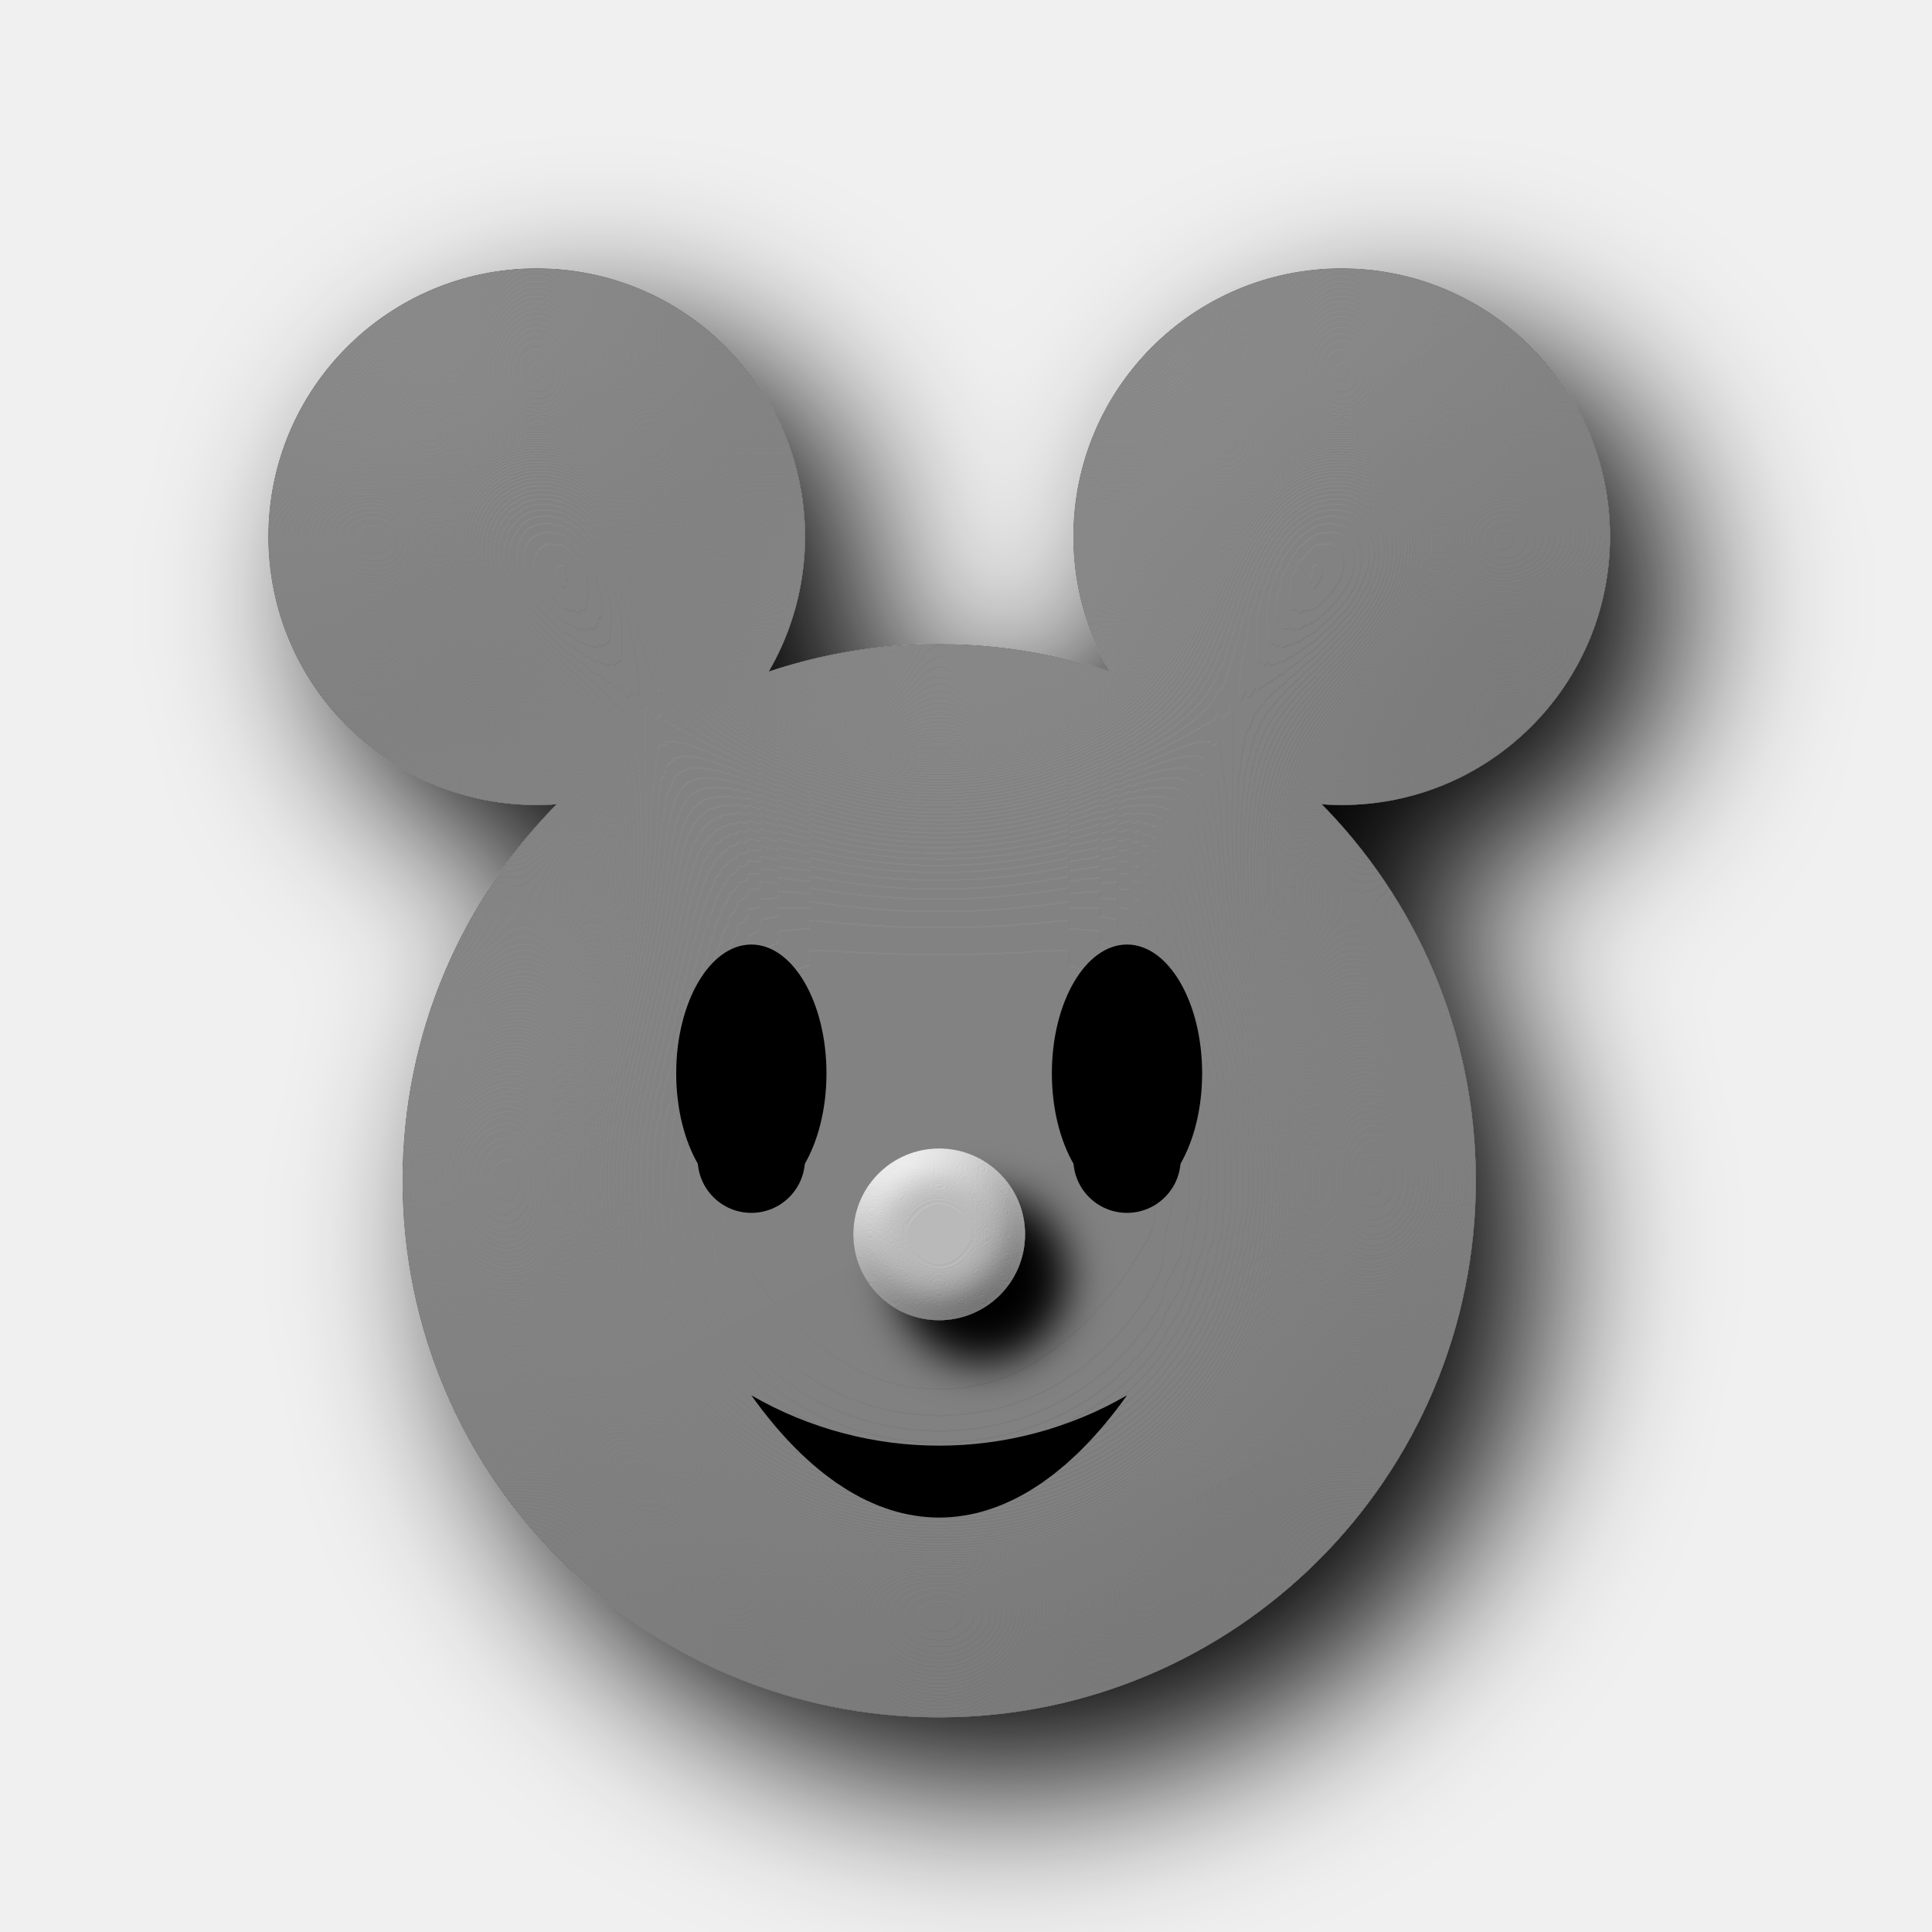
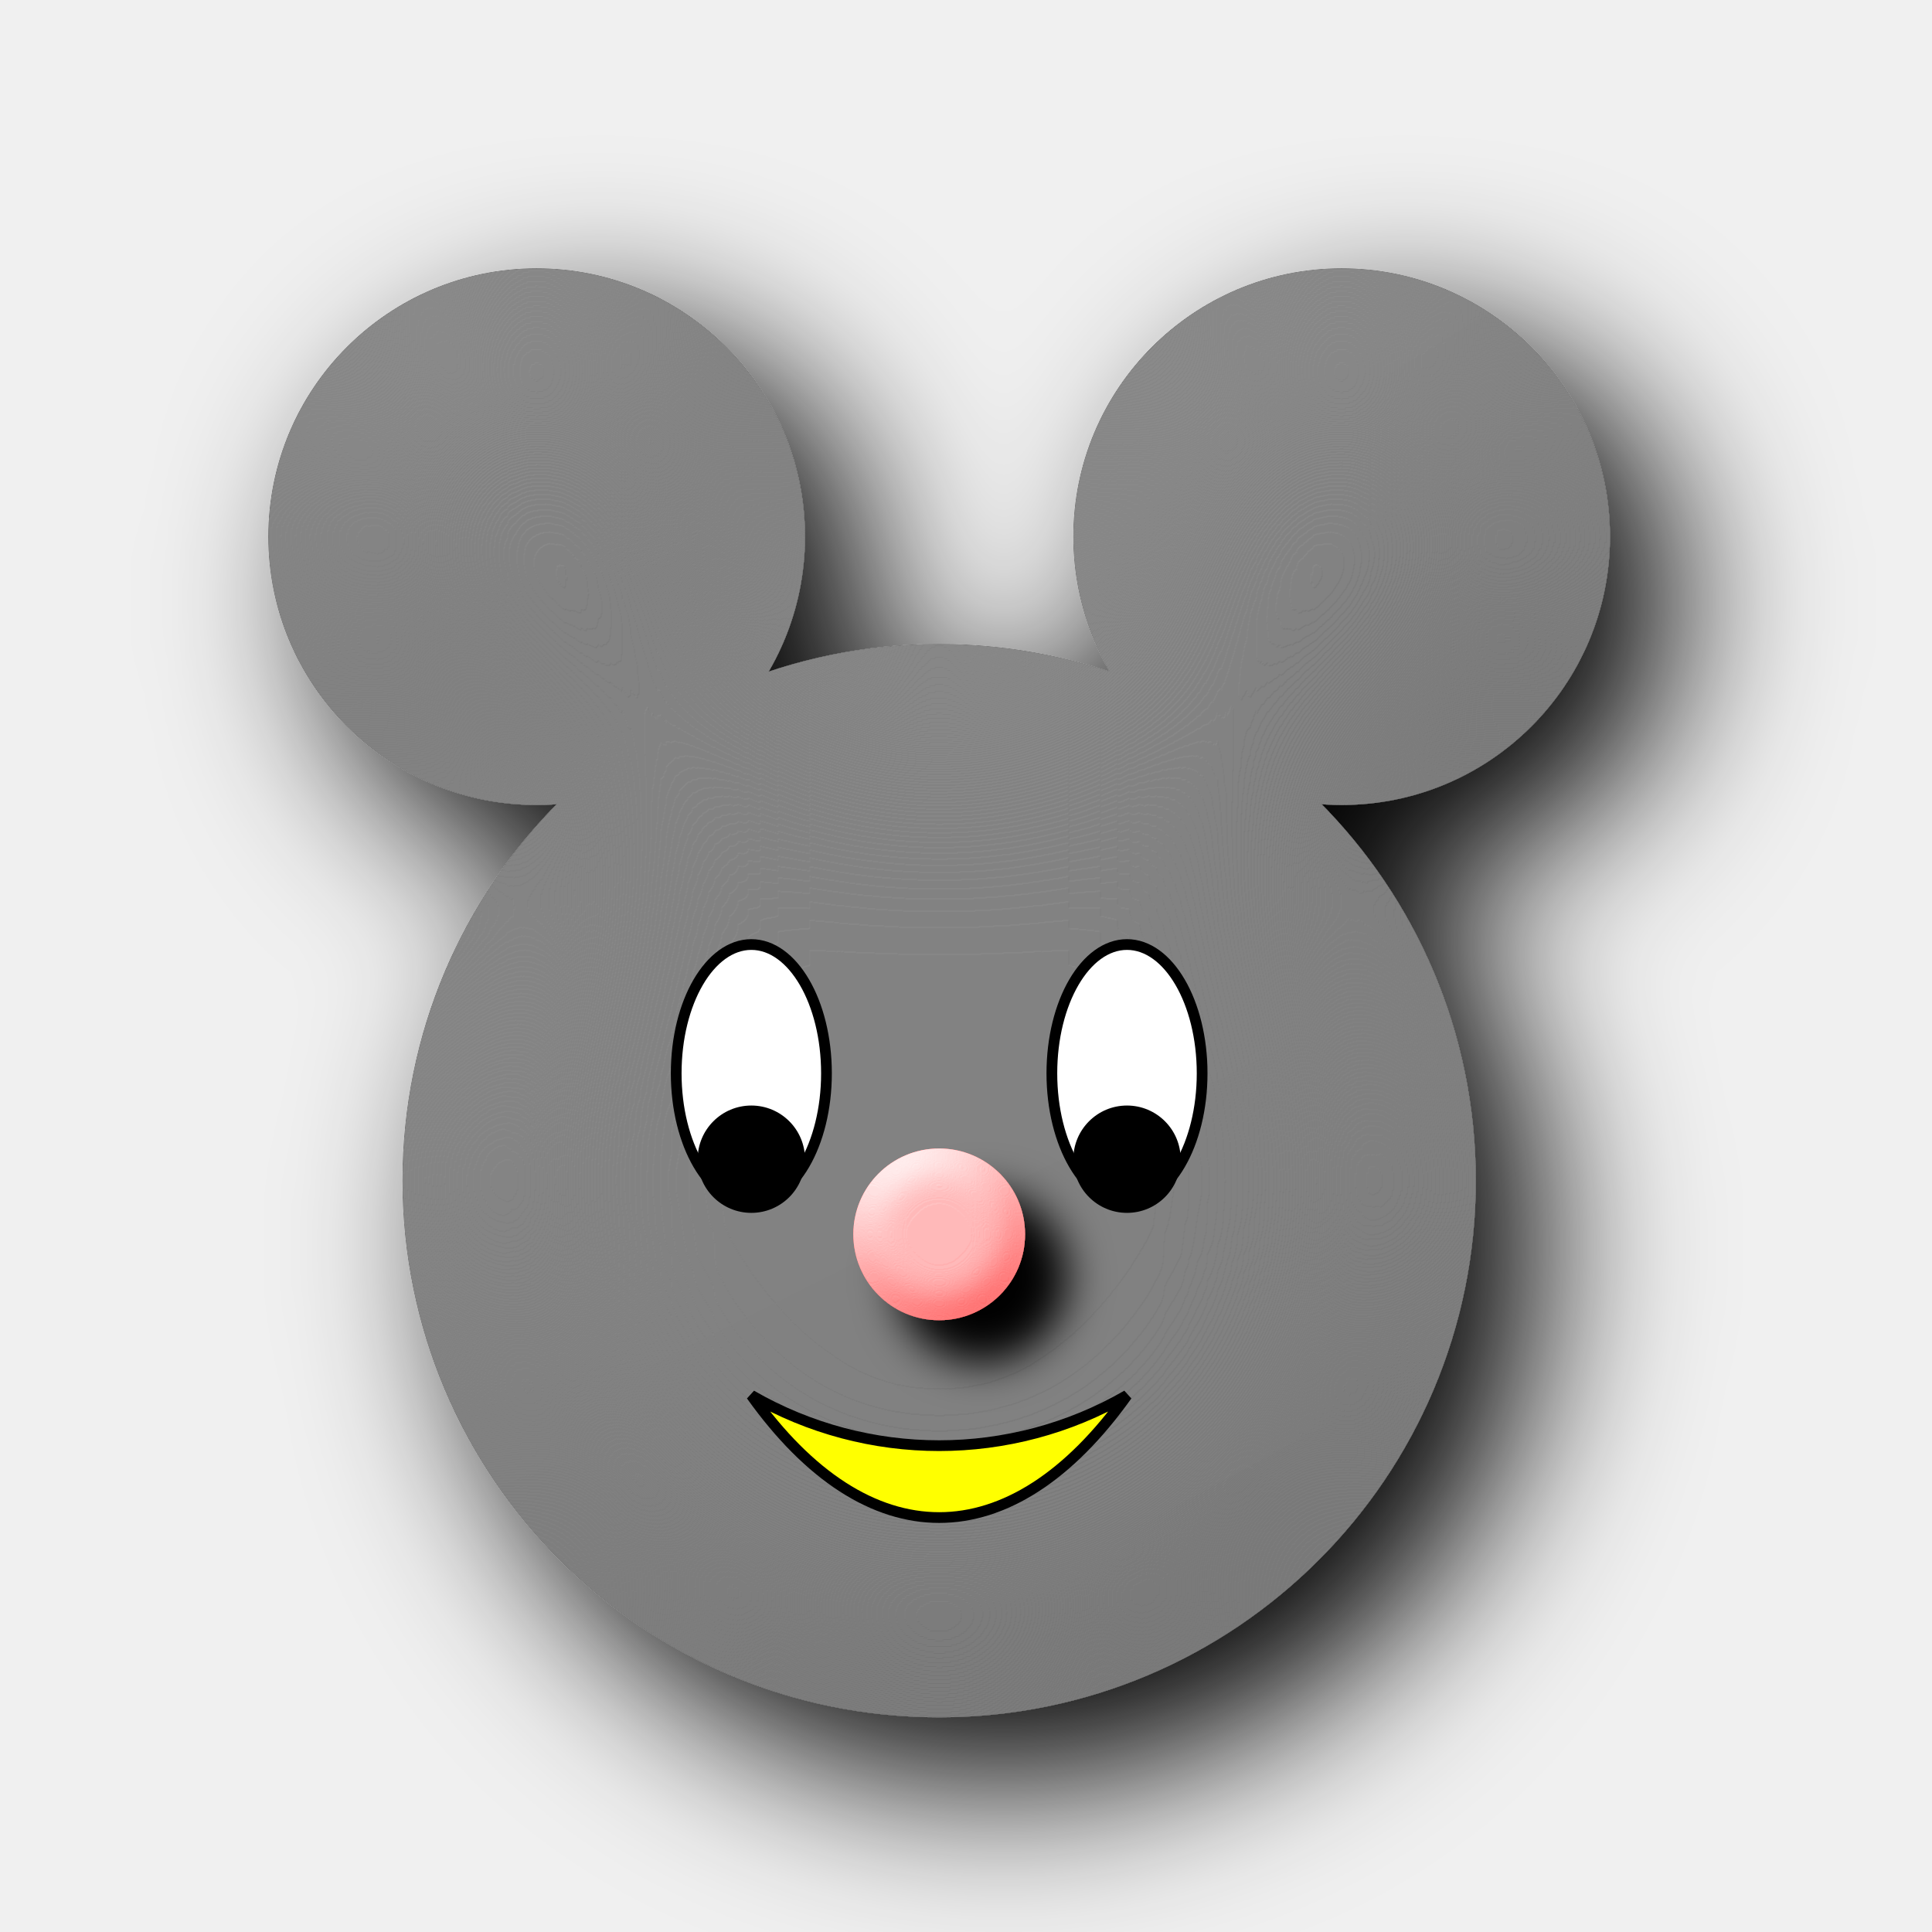
<svg xmlns="http://www.w3.org/2000/svg" viewBox="0 0 180 180">
  <defs>
+     <style>
+ #face {
+ 	fill: black;
+ }
+ 
+ #eyes ellipse {
+ 	fill: white;
+ 	stroke: black;
+ }
+ 
+ #eyes circle {
+ 	fill: black;
+ }
+ 
+ #smile {
+ 	fill: yellow;
+ 	stroke: black;
+ }
+ 
+ #nose {
+ 	fill: red
+ }
+     </style>
    <filter id="noseFilter" filterUnits="userSpaceOnUse" x="0" y="0" width="180" height="180">
      <feGaussianBlur in="SourceAlpha" stdDeviation="2" result="blur" />
      <feOffset in="blur" dx="4" dy="4" result="offsetBlur" />
      <feSpecularLighting in="blur" surfaceScale="5" specularConstant=".95" specularExponent="20" lighting-color="#ffffff" result="specOut">
        <fePointLight x="-5000" y="-10000" z="20000" />
      </feSpecularLighting>
      <feComposite in="specOut" in2="SourceAlpha" operator="in" result="specOut" />
      <feComposite in="SourceGraphic" in2="specOut" operator="arithmetic" k1="0" k2="1" k3="1" k4="0" result="litPaint" />
      <feMerge>
        <feMergeNode in="offsetBlur" />
        <feMergeNode in="litPaint" />
      </feMerge>
    </filter>
    <filter id="faceFilter" filterUnits="userSpaceOnUse" x="0" y="0" width="180" height="180">
      <feGaussianBlur in="SourceAlpha" stdDeviation="8" result="shadow" />
      <feOffset in="shadow" dx="6" dy="6" result="offsetBlur" />
      <feGaussianBlur in="SourceAlpha" stdDeviation="12" result="blur" />
      <feSpecularLighting in="blur" surfaceScale="5" specularConstant=".65" specularExponent="20" lighting-color="#aaaaaa" result="specOut">
        <fePointLight x="-5000" y="-10000" z="20000" />
      </feSpecularLighting>
      <feComposite in="specOut" in2="SourceAlpha" operator="in" result="specOut" />
      <feComposite in="SourceGraphic" in2="specOut" operator="arithmetic" k1="0" k2="1" k3="1" k4="0" result="litPaint" />
      <feMerge>
        <feMergeNode in="offsetBlur" />
        <feMergeNode in="litPaint" />
      </feMerge>
    </filter>
  </defs>
  <g id="face" filter="url(#faceFilter)">
    <circle cx="50" cy="50" r="25" />
    <circle cx="125" cy="50" r="25" />
    <circle cx="87.5" cy="110" r="50" />
  </g>
  <g id="eyes">
    <ellipse cx="70" cy="100" rx="7" ry="12" />
    <ellipse cx="105" cy="100" rx="7" ry="12" />
    <circle cx="70" cy="108" r="5" />
    <circle cx="105" cy="108" r="5" />
  </g>
  <path id="smile" transform="translate(0,5)" d="M70,125 A35,35 0 0,0 105,125 A35,85 0 0,1 70,125 z" />
  <g id="nose" filter="url(#noseFilter)">
    <circle cx="87.5" cy="115" r="8" />
  </g>
</svg>
